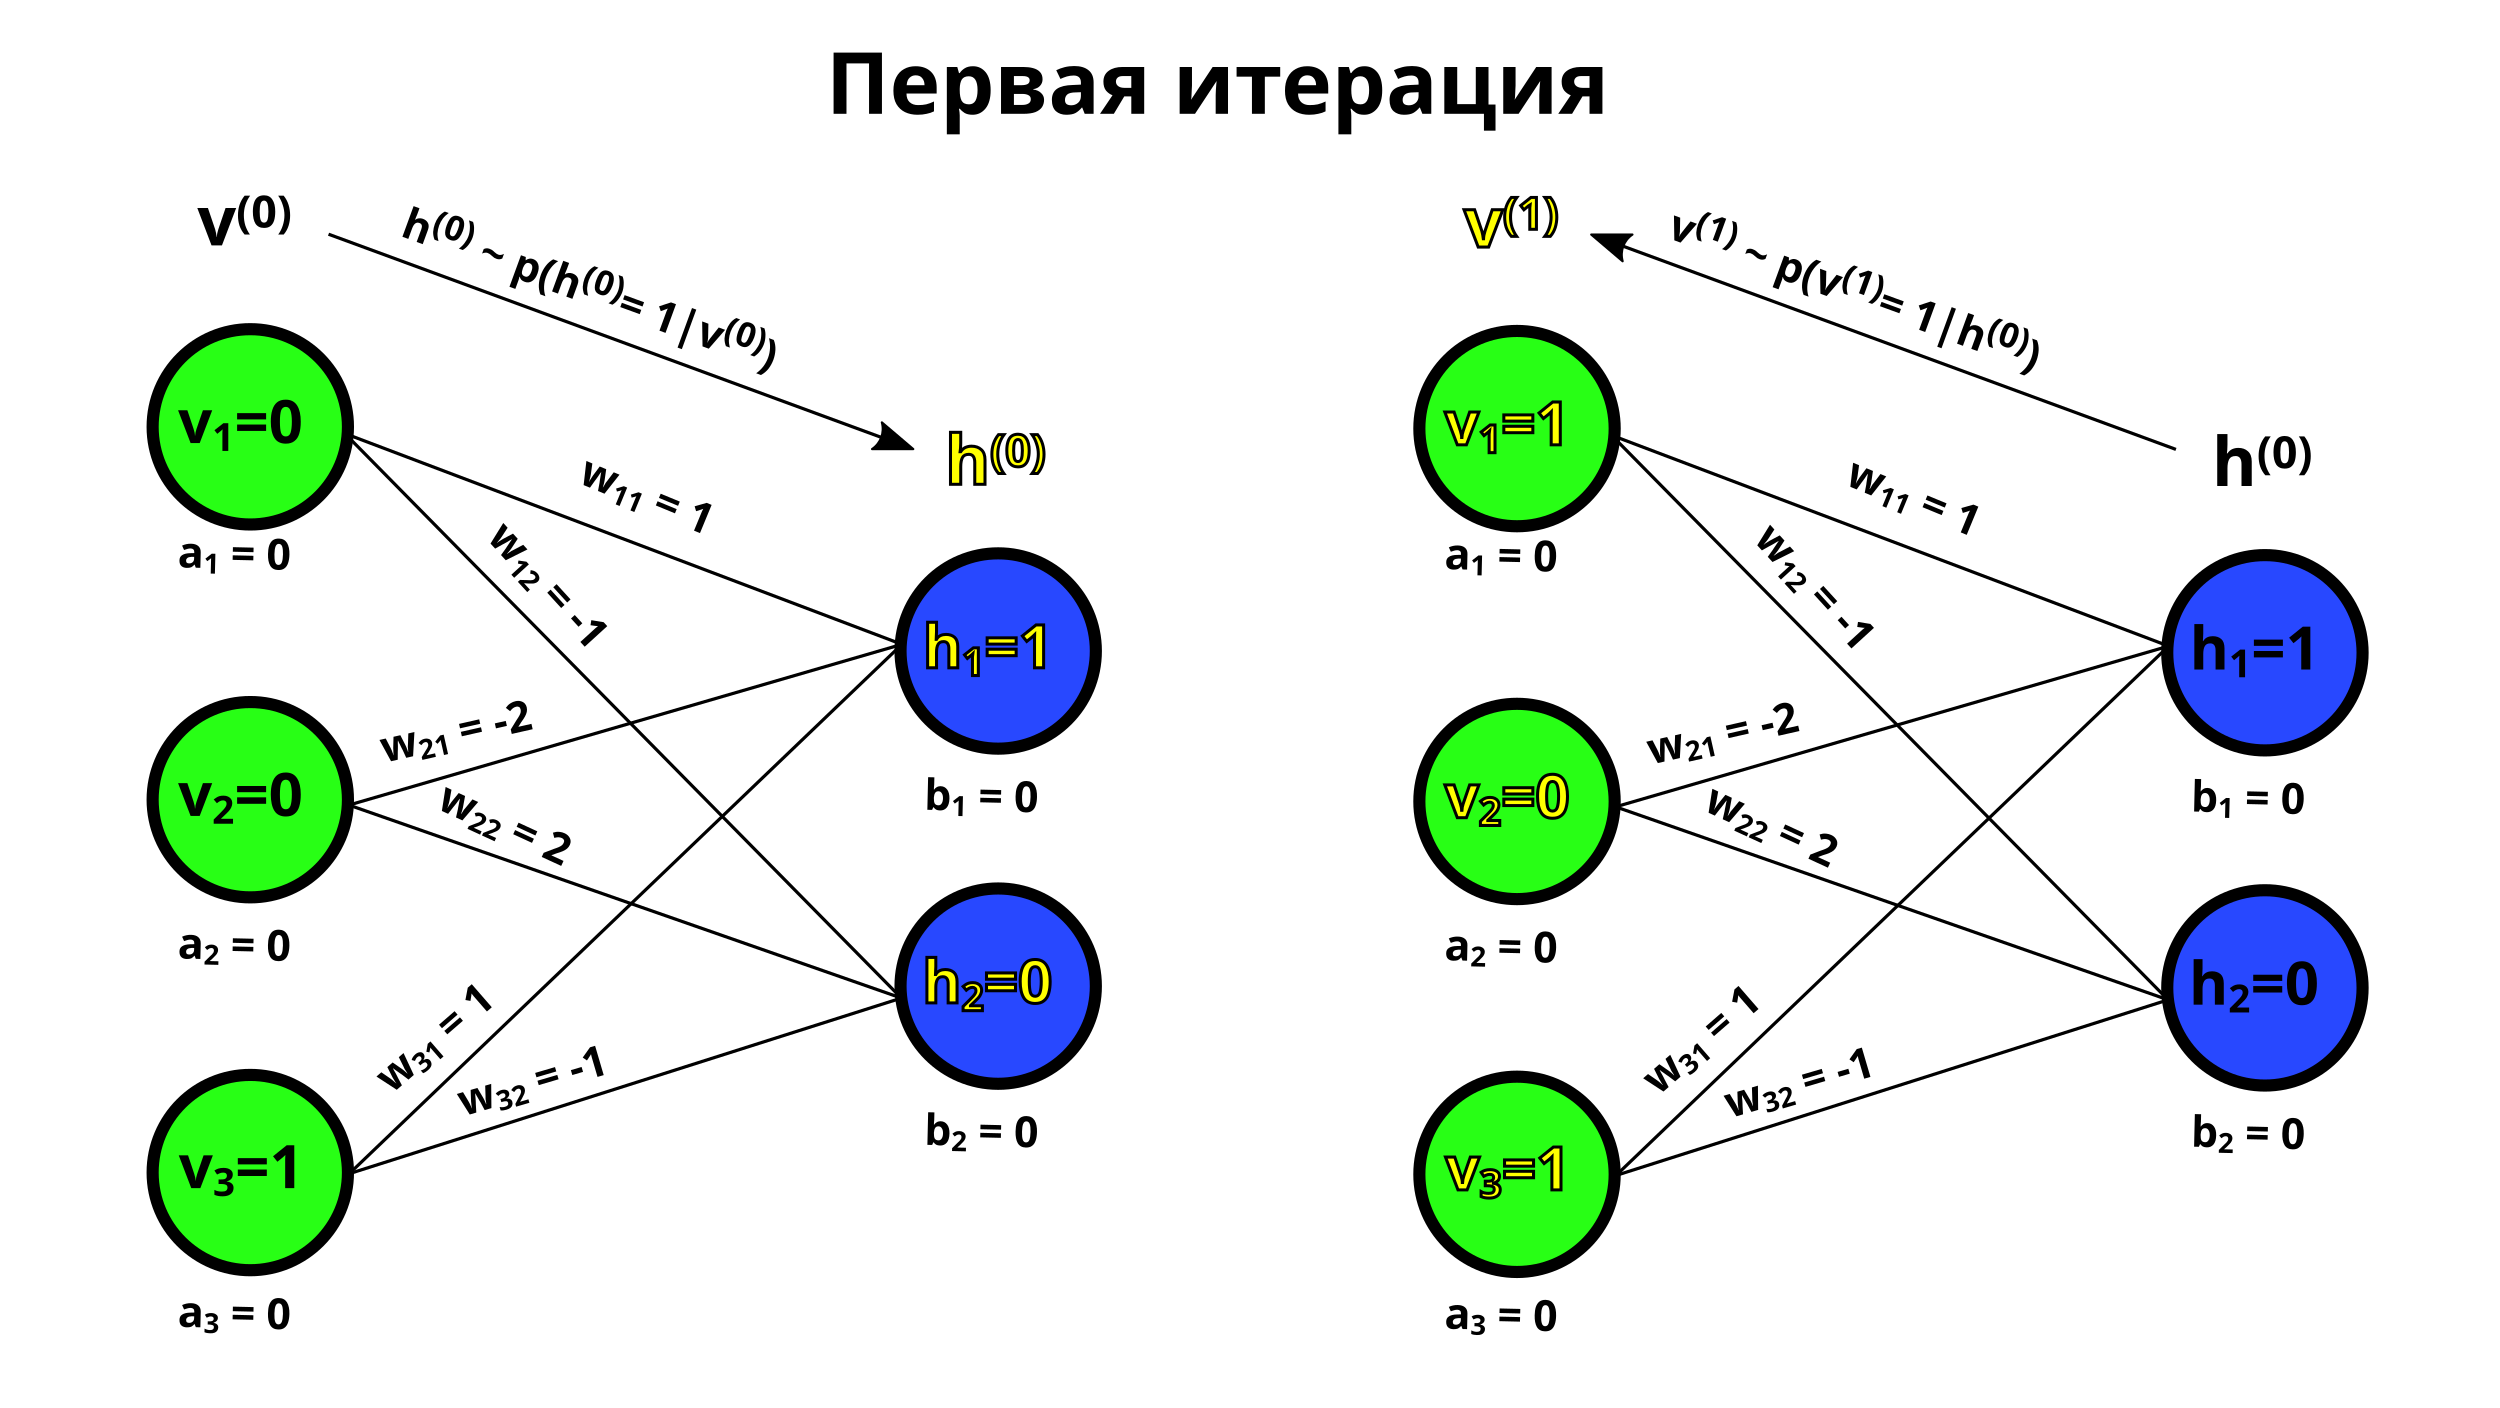
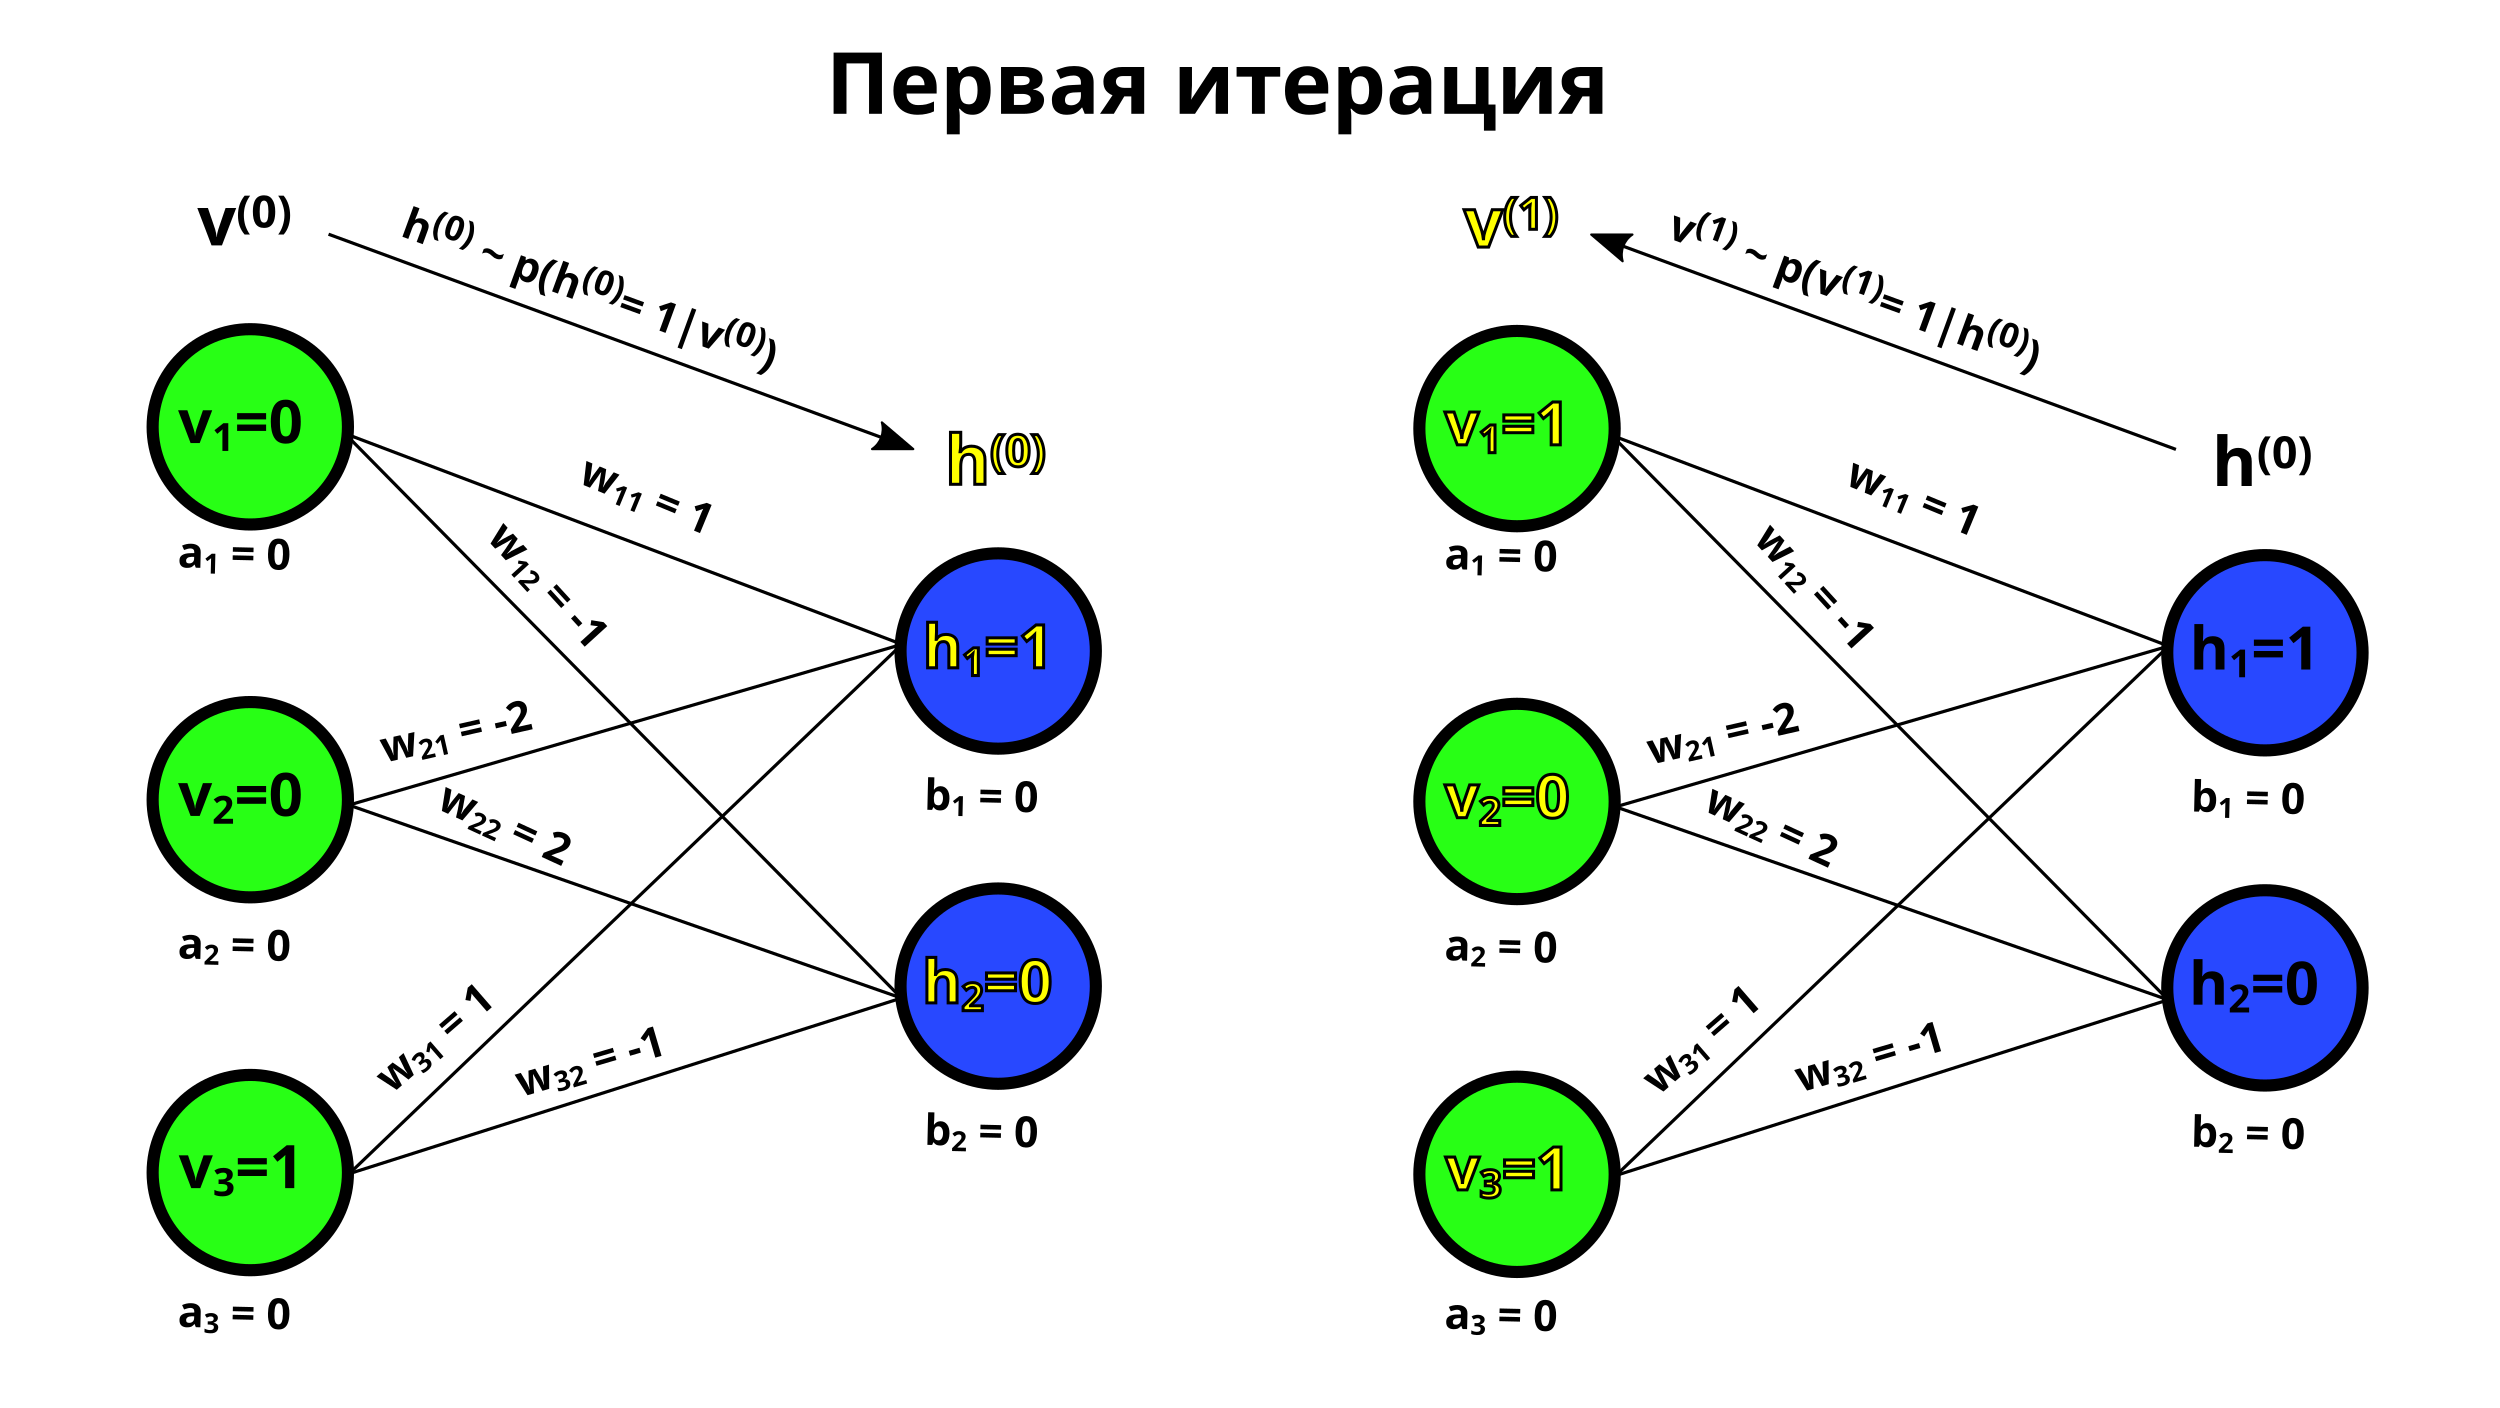
<svg xmlns="http://www.w3.org/2000/svg" xmlns:xlink="http://www.w3.org/1999/xlink" width="206mm" height="116mm" viewBox="0 0 206 116" version="1.1" id="svg5">
  <defs id="defs2">
    <linearGradient id="linearGradient31747">
      <stop style="stop-color:#000000;stop-opacity:1;" offset="0" id="stop31743" />
      <stop style="stop-color:#000000;stop-opacity:0;" offset="1" id="stop31745" />
    </linearGradient>
    <rect x="167.155" y="469.207" width="113.392" height="91.886" id="rect4287" />
    <marker style="overflow:visible" id="Arrow2Mend" refX="0" refY="0" orient="auto">
      <path transform="scale(-0.6)" d="M 8.719,4.034 -2.207,0.016 8.719,-4.002 c -1.745,2.372 -1.735,5.617 -6e-7,8.035 z" style="fill:context-stroke;fill-rule:evenodd;stroke:context-stroke;stroke-width:0.625;stroke-linejoin:round" id="path6584" />
    </marker>
    <marker style="overflow:visible" id="Arrow2Mstart" refX="0" refY="0" orient="auto">
      <path transform="scale(0.6)" d="M 8.719,4.034 -2.207,0.016 8.719,-4.002 c -1.745,2.372 -1.735,5.617 -6e-7,8.035 z" style="fill:context-stroke;fill-rule:evenodd;stroke:context-stroke;stroke-width:0.625;stroke-linejoin:round" id="path6581" />
    </marker>
    <marker style="overflow:visible" id="DotL" refX="0" refY="0" orient="auto">
      <path transform="matrix(0.8,0,0,0.8,5.92,0.8)" style="fill:context-stroke;fill-rule:evenodd;stroke:context-stroke;stroke-width:1pt" d="m -2.5,-1 c 0,2.76 -2.24,5 -5,5 -2.76,0 -5,-2.24 -5,-5 0,-2.76 2.24,-5 5,-5 2.76,0 5,2.24 5,5 z" id="path6618" />
    </marker>
    <marker style="overflow:visible" id="Arrow2Sstart" refX="0" refY="0" orient="auto">
      <path transform="matrix(0.3,0,0,0.3,-0.69,0)" d="M 8.719,4.034 -2.207,0.016 8.719,-4.002 c -1.745,2.372 -1.735,5.617 -6e-7,8.035 z" style="fill:context-stroke;fill-rule:evenodd;stroke:context-stroke;stroke-width:0.625;stroke-linejoin:round" id="path6587" />
    </marker>
    <marker style="overflow:visible" id="Arrow2Lend" refX="0" refY="0" orient="auto">
      <path transform="matrix(-1.1,0,0,-1.1,-1.1,0)" d="M 8.719,4.034 -2.207,0.016 8.719,-4.002 c -1.745,2.372 -1.735,5.617 -6e-7,8.035 z" style="fill:context-stroke;fill-rule:evenodd;stroke:context-stroke;stroke-width:0.625;stroke-linejoin:round" id="path6578" />
    </marker>
    <marker style="overflow:visible" id="Arrow2Lstart" refX="0" refY="0" orient="auto">
      <path transform="matrix(1.1,0,0,1.1,1.1,0)" d="M 8.719,4.034 -2.207,0.016 8.719,-4.002 c -1.745,2.372 -1.735,5.617 -6e-7,8.035 z" style="fill:context-stroke;fill-rule:evenodd;stroke:context-stroke;stroke-width:0.625;stroke-linejoin:round" id="path6575" />
    </marker>
    <linearGradient id="linearGradient5448">
      <stop style="stop-color:#000000;stop-opacity:1;" offset="0" id="stop5446" />
    </linearGradient>
    <linearGradient id="linearGradient4632">
      <stop style="stop-color:#28ff15;stop-opacity:1;" offset="0" id="stop4630" />
    </linearGradient>
    <marker style="overflow:visible" id="Arrow2Lstart-5" refX="0" refY="0" orient="auto">
      <path transform="matrix(1.1,0,0,1.1,1.1,0)" d="M 8.719,4.034 -2.207,0.016 8.719,-4.002 c -1.745,2.372 -1.735,5.617 -6e-7,8.035 z" style="fill:context-stroke;fill-rule:evenodd;stroke:context-stroke;stroke-width:0.625;stroke-linejoin:round" id="path6575-3" />
    </marker>
    <marker style="overflow:visible" id="Arrow2Lend-8" refX="0" refY="0" orient="auto">
      <path transform="matrix(-1.1,0,0,-1.1,-1.1,0)" d="M 8.719,4.034 -2.207,0.016 8.719,-4.002 c -1.745,2.372 -1.735,5.617 -6e-7,8.035 z" style="fill:context-stroke;fill-rule:evenodd;stroke:context-stroke;stroke-width:0.625;stroke-linejoin:round" id="path6578-9" />
    </marker>
    <marker style="overflow:visible" id="Arrow2Lstart-5-6" refX="0" refY="0" orient="auto">
      <path transform="matrix(1.1,0,0,1.1,1.1,0)" d="M 8.719,4.034 -2.207,0.016 8.719,-4.002 c -1.745,2.372 -1.735,5.617 -6e-7,8.035 z" style="fill:context-stroke;fill-rule:evenodd;stroke:context-stroke;stroke-width:0.625;stroke-linejoin:round" id="path6575-3-3" />
    </marker>
    <marker style="overflow:visible" id="Arrow2Lend-8-9" refX="0" refY="0" orient="auto">
      <path transform="matrix(-1.1,0,0,-1.1,-1.1,0)" d="M 8.719,4.034 -2.207,0.016 8.719,-4.002 c -1.745,2.372 -1.735,5.617 -6e-7,8.035 z" style="fill:context-stroke;fill-rule:evenodd;stroke:context-stroke;stroke-width:0.625;stroke-linejoin:round" id="path6578-9-3" />
    </marker>
    <marker style="overflow:visible" id="Arrow2Lstart-5-6-5" refX="0" refY="0" orient="auto">
      <path transform="matrix(1.1,0,0,1.1,1.1,0)" d="M 8.719,4.034 -2.207,0.016 8.719,-4.002 c -1.745,2.372 -1.735,5.617 -6e-7,8.035 z" style="fill:context-stroke;fill-rule:evenodd;stroke:context-stroke;stroke-width:0.625;stroke-linejoin:round" id="path6575-3-3-1" />
    </marker>
    <marker style="overflow:visible" id="Arrow2Lend-8-9-0" refX="0" refY="0" orient="auto">
      <path transform="matrix(-1.1,0,0,-1.1,-1.1,0)" d="M 8.719,4.034 -2.207,0.016 8.719,-4.002 c -1.745,2.372 -1.735,5.617 -6e-7,8.035 z" style="fill:context-stroke;fill-rule:evenodd;stroke:context-stroke;stroke-width:0.625;stroke-linejoin:round" id="path6578-9-3-3" />
    </marker>
    <marker style="overflow:visible" id="Arrow2Lstart-5-6-5-2" refX="0" refY="0" orient="auto">
      <path transform="matrix(1.1,0,0,1.1,1.1,0)" d="M 8.719,4.034 -2.207,0.016 8.719,-4.002 c -1.745,2.372 -1.735,5.617 -6e-7,8.035 z" style="fill:context-stroke;fill-rule:evenodd;stroke:context-stroke;stroke-width:0.625;stroke-linejoin:round" id="path6575-3-3-1-9" />
    </marker>
    <marker style="overflow:visible" id="Arrow2Lend-8-9-0-7" refX="0" refY="0" orient="auto">
      <path transform="matrix(-1.1,0,0,-1.1,-1.1,0)" d="M 8.719,4.034 -2.207,0.016 8.719,-4.002 c -1.745,2.372 -1.735,5.617 -6e-7,8.035 z" style="fill:context-stroke;fill-rule:evenodd;stroke:context-stroke;stroke-width:0.625;stroke-linejoin:round" id="path6578-9-3-3-4" />
    </marker>
    <marker style="overflow:visible" id="Arrow2Lstart-5-6-5-2-7" refX="0" refY="0" orient="auto">
      <path transform="matrix(1.1,0,0,1.1,1.1,0)" d="M 8.719,4.034 -2.207,0.016 8.719,-4.002 c -1.745,2.372 -1.735,5.617 -6e-7,8.035 z" style="fill:context-stroke;fill-rule:evenodd;stroke:context-stroke;stroke-width:0.625;stroke-linejoin:round" id="path6575-3-3-1-9-1" />
    </marker>
    <marker style="overflow:visible" id="Arrow2Lend-8-9-0-7-3" refX="0" refY="0" orient="auto">
      <path transform="matrix(-1.1,0,0,-1.1,-1.1,0)" d="M 8.719,4.034 -2.207,0.016 8.719,-4.002 c -1.745,2.372 -1.735,5.617 -6e-7,8.035 z" style="fill:context-stroke;fill-rule:evenodd;stroke:context-stroke;stroke-width:0.625;stroke-linejoin:round" id="path6578-9-3-3-4-1" />
    </marker>
    <marker style="overflow:visible" id="Arrow2Lstart-5-6-5-2-7-4" refX="0" refY="0" orient="auto">
      <path transform="matrix(1.1,0,0,1.1,1.1,0)" d="M 8.719,4.034 -2.207,0.016 8.719,-4.002 c -1.745,2.372 -1.735,5.617 -6e-7,8.035 z" style="fill:context-stroke;fill-rule:evenodd;stroke:context-stroke;stroke-width:0.625;stroke-linejoin:round" id="path6575-3-3-1-9-1-4" />
    </marker>
    <marker style="overflow:visible" id="Arrow2Lend-8-9-0-7-3-0" refX="0" refY="0" orient="auto">
      <path transform="matrix(-1.1,0,0,-1.1,-1.1,0)" d="M 8.719,4.034 -2.207,0.016 8.719,-4.002 c -1.745,2.372 -1.735,5.617 -6e-7,8.035 z" style="fill:context-stroke;fill-rule:evenodd;stroke:context-stroke;stroke-width:0.625;stroke-linejoin:round" id="path6578-9-3-3-4-1-7" />
    </marker>
    <marker style="overflow:visible" id="Arrow2Lstart-5-6-5-2-7-4-9" refX="0" refY="0" orient="auto">
      <path transform="matrix(1.1,0,0,1.1,1.1,0)" d="M 8.719,4.034 -2.207,0.016 8.719,-4.002 c -1.745,2.372 -1.735,5.617 -6e-7,8.035 z" style="fill:context-stroke;fill-rule:evenodd;stroke:context-stroke;stroke-width:0.625;stroke-linejoin:round" id="path6575-3-3-1-9-1-4-6" />
    </marker>
    <marker style="overflow:visible" id="Arrow2Lend-8-9-0-7-3-0-5" refX="0" refY="0" orient="auto">
      <path transform="matrix(-1.1,0,0,-1.1,-1.1,0)" d="M 8.719,4.034 -2.207,0.016 8.719,-4.002 c -1.745,2.372 -1.735,5.617 -6e-7,8.035 z" style="fill:context-stroke;fill-rule:evenodd;stroke:context-stroke;stroke-width:0.625;stroke-linejoin:round" id="path6578-9-3-3-4-1-7-7" />
    </marker>
    <marker style="overflow:visible" id="Arrow2Lstart-5-6-5-2-7-4-9-2" refX="0" refY="0" orient="auto">
      <path transform="matrix(1.1,0,0,1.1,1.1,0)" d="M 8.719,4.034 -2.207,0.016 8.719,-4.002 c -1.745,2.372 -1.735,5.617 -6e-7,8.035 z" style="fill:context-stroke;fill-rule:evenodd;stroke:context-stroke;stroke-width:0.625;stroke-linejoin:round" id="path6575-3-3-1-9-1-4-6-8" />
    </marker>
    <marker style="overflow:visible" id="Arrow2Lend-8-9-0-7-3-0-5-3" refX="0" refY="0" orient="auto">
      <path transform="matrix(-1.1,0,0,-1.1,-1.1,0)" d="M 8.719,4.034 -2.207,0.016 8.719,-4.002 c -1.745,2.372 -1.735,5.617 -6e-7,8.035 z" style="fill:context-stroke;fill-rule:evenodd;stroke:context-stroke;stroke-width:0.625;stroke-linejoin:round" id="path6578-9-3-3-4-1-7-7-5" />
    </marker>
    <marker style="overflow:visible" id="Arrow2Lstart-5-6-5-2-7-4-9-2-1" refX="0" refY="0" orient="auto">
      <path transform="matrix(1.1,0,0,1.1,1.1,0)" d="M 8.719,4.034 -2.207,0.016 8.719,-4.002 c -1.745,2.372 -1.735,5.617 -6e-7,8.035 z" style="fill:context-stroke;fill-rule:evenodd;stroke:context-stroke;stroke-width:0.625;stroke-linejoin:round" id="path6575-3-3-1-9-1-4-6-8-2" />
    </marker>
    <marker style="overflow:visible" id="Arrow2Lend-8-9-0-7-3-0-5-3-6" refX="0" refY="0" orient="auto">
      <path transform="matrix(-1.1,0,0,-1.1,-1.1,0)" d="M 8.719,4.034 -2.207,0.016 8.719,-4.002 c -1.745,2.372 -1.735,5.617 -6e-7,8.035 z" style="fill:context-stroke;fill-rule:evenodd;stroke:context-stroke;stroke-width:0.625;stroke-linejoin:round" id="path6578-9-3-3-4-1-7-7-5-7" />
    </marker>
    <marker style="overflow:visible" id="Arrow2Lstart-5-6-5-2-7-4-9-2-3" refX="0" refY="0" orient="auto">
      <path transform="matrix(1.1,0,0,1.1,1.1,0)" d="M 8.719,4.034 -2.207,0.016 8.719,-4.002 c -1.745,2.372 -1.735,5.617 -6e-7,8.035 z" style="fill:context-stroke;fill-rule:evenodd;stroke:context-stroke;stroke-width:0.625;stroke-linejoin:round" id="path6575-3-3-1-9-1-4-6-8-3" />
    </marker>
    <marker style="overflow:visible" id="Arrow2Lend-8-9-0-7-3-0-5-3-0" refX="0" refY="0" orient="auto">
      <path transform="matrix(-1.1,0,0,-1.1,-1.1,0)" d="M 8.719,4.034 -2.207,0.016 8.719,-4.002 c -1.745,2.372 -1.735,5.617 -6e-7,8.035 z" style="fill:context-stroke;fill-rule:evenodd;stroke:context-stroke;stroke-width:0.625;stroke-linejoin:round" id="path6578-9-3-3-4-1-7-7-5-5" />
    </marker>
    <marker style="overflow:visible" id="Arrow2Lend-2" refX="0" refY="0" orient="auto">
      <path transform="matrix(-1.1,0,0,-1.1,-1.1,0)" d="M 8.719,4.034 -2.207,0.016 8.719,-4.002 c -1.745,2.372 -1.735,5.617 -6e-7,8.035 z" style="fill:context-stroke;fill-rule:evenodd;stroke:context-stroke;stroke-width:0.625;stroke-linejoin:round" id="path6578-7" />
    </marker>
    <linearGradient xlink:href="#linearGradient31747" id="linearGradient31749" x1="28.263" y1="86.113" x2="40.05" y2="86.113" gradientUnits="userSpaceOnUse" />
  </defs>
  <g id="layer1">
    <rect style="fill:#ffffff;fill-rule:evenodd;stroke-width:0.233" id="rect55" width="206.108" height="116.118" x="0" y="-9.1168715e-08" />
    <text xml:space="preserve" style="font-style:normal;font-weight:normal;font-size:3.528px;line-height:1.25;font-family:sans-serif;fill:#000000;fill-opacity:1;stroke:none;stroke-width:0.265" x="78.319" y="92.527" id="text98388-7-5" transform="rotate(1.339719)">
      <tspan id="tspan98386-3-5" style="font-style:normal;font-variant:normal;font-weight:bold;font-stretch:normal;font-size:3.528px;font-family:sans-serif;-inkscape-font-specification:'sans-serif Bold';stroke-width:0.265" x="78.319" y="92.527">b<tspan style="font-size:65%;baseline-shift:sub" id="tspan111680-4-63">2</tspan> = 0</tspan>
    </text>
    <text xml:space="preserve" style="font-style:normal;font-weight:normal;font-size:3.528px;line-height:1.25;font-family:sans-serif;fill:#000000;fill-opacity:1;stroke:none;stroke-width:0.265" x="77.673" y="64.92" id="text98388-7-4" transform="rotate(1.339719)">
      <tspan id="tspan98386-3-7" style="font-style:normal;font-variant:normal;font-weight:bold;font-stretch:normal;font-size:3.528px;font-family:sans-serif;-inkscape-font-specification:'sans-serif Bold';stroke-width:0.265" x="77.673" y="64.92">b<tspan style="font-size:65%;baseline-shift:sub" id="tspan111680-4-85">1</tspan> = 0</tspan>
    </text>
    <text xml:space="preserve" style="font-style:normal;font-weight:normal;font-size:3.528px;line-height:1.25;font-family:sans-serif;fill:#000000;fill-opacity:1;stroke:none;stroke-width:0.265" x="17.187" y="108.957" id="text98388-7-1" transform="rotate(1.339719)">
      <tspan id="tspan98386-3-9" style="font-style:normal;font-variant:normal;font-weight:bold;font-stretch:normal;font-size:3.528px;font-family:sans-serif;-inkscape-font-specification:'sans-serif Bold';stroke-width:0.265" x="17.187" y="108.957">a<tspan style="font-size:65%;baseline-shift:sub" id="tspan111680-4-6">3</tspan> = 0</tspan>
    </text>
    <text xml:space="preserve" style="font-style:normal;font-weight:normal;font-size:3.528px;line-height:1.25;font-family:sans-serif;fill:#000000;fill-opacity:1;stroke:none;stroke-width:0.265" x="16.477" y="78.607" id="text98388-7-9" transform="rotate(1.339719)">
      <tspan id="tspan98386-3-6" style="font-style:normal;font-variant:normal;font-weight:bold;font-stretch:normal;font-size:3.528px;font-family:sans-serif;-inkscape-font-specification:'sans-serif Bold';stroke-width:0.265" x="16.477" y="78.607">a<tspan style="font-size:65%;baseline-shift:sub" id="tspan111680-4-8">2</tspan> = 0</tspan>
    </text>
    <text xml:space="preserve" style="font-style:normal;font-weight:normal;font-size:3.528px;line-height:1.25;font-family:sans-serif;fill:#000000;fill-opacity:1;stroke:none;stroke-width:0.265" x="-34.782" y="89.231" id="text98388-5-3-0" transform="rotate(-40.97701)">
      <tspan id="tspan98386-6-9-5" style="font-style:normal;font-variant:normal;font-weight:bold;font-stretch:normal;font-size:3.528px;font-family:sans-serif;-inkscape-font-specification:'sans-serif Bold';stroke-width:0.265" x="-34.782" y="89.231">w<tspan style="font-size:65%;baseline-shift:sub" id="tspan111680-9-7-2">31</tspan> = 1</tspan>
    </text>
-     <text xml:space="preserve" style="font-style:normal;font-weight:normal;font-size:3.528px;line-height:1.25;font-family:sans-serif;fill:#000000;fill-opacity:1;stroke:none;stroke-width:0.265" x="10.651" y="99.026" id="text98388-5-3-0-6" transform="rotate(-16.38522)">
-       <tspan id="tspan98386-6-9-5-4" style="font-style:normal;font-variant:normal;font-weight:bold;font-stretch:normal;font-size:3.528px;font-family:sans-serif;-inkscape-font-specification:'sans-serif Bold';stroke-width:0.265" x="10.651" y="99.026">w<tspan style="font-size:65%;baseline-shift:sub" id="tspan111680-9-7-2-2">32</tspan> = -1</tspan>
+     <text xml:space="preserve" style="font-style:normal;font-weight:normal;font-size:3.528px;line-height:1.25;font-family:sans-serif;fill:#000000;fill-opacity:1;stroke:none;stroke-width:0.265" x="15.668" y="98.847" id="text98388-5-3-0-6" transform="rotate(-16.38522)">
+       <tspan id="tspan98386-6-9-5-4" style="font-style:normal;font-variant:normal;font-weight:bold;font-stretch:normal;font-size:3.528px;font-family:sans-serif;-inkscape-font-specification:'sans-serif Bold';stroke-width:0.265" x="15.668" y="98.847">w<tspan style="font-size:65%;baseline-shift:sub" id="tspan111680-9-7-2-2">32</tspan> = -1</tspan>
    </text>
    <text xml:space="preserve" style="font-style:normal;font-weight:normal;font-size:10.583px;line-height:1.25;font-family:sans-serif;fill:#000000;fill-opacity:1;stroke:none;stroke-width:0.265" x="27.067" y="102.231" id="text94125">
      <tspan id="tspan94123" style="stroke-width:0.265" x="27.067" y="102.231" />
    </text>
    <path style="fill:none;stroke:#000000;stroke-width:0.265px;stroke-linecap:butt;stroke-linejoin:miter;stroke-opacity:1" d="M 28.779,96.711 74.271,82.241" id="path7116-7-4-8-8-9" />
    <path style="fill:none;stroke:#000000;stroke-width:0.265px;stroke-linecap:butt;stroke-linejoin:miter;stroke-opacity:1" d="M 28.748,66.337 74.271,82.241" id="path7116-7-4-8-8" />
    <path style="fill:none;stroke:#000000;stroke-width:0.265px;stroke-linecap:butt;stroke-linejoin:miter;stroke-opacity:1" d="m 28.414,35.72 45.858,46.521" id="path7116-7-4-8" />
    <path style="fill:none;stroke:#000000;stroke-width:0.265px;stroke-linecap:butt;stroke-linejoin:miter;stroke-opacity:1" d="M 28.414,35.72 C 74.317,53.094 74.317,53.094 74.317,53.094" id="path7110" />
    <path style="fill:none;stroke:#000000;stroke-width:0.265px;stroke-linecap:butt;stroke-linejoin:miter;stroke-opacity:1" d="M 28.748,66.337 74.317,53.094" id="path7116" />
    <path style="fill:none;stroke:#000000;stroke-width:0.265px;stroke-linecap:butt;stroke-linejoin:miter;stroke-opacity:1" d="M 28.779,96.711 74.317,53.094" id="path7116-7" />
    <text xml:space="preserve" style="font-style:normal;font-variant:normal;font-weight:bold;font-stretch:normal;font-size:7.761px;line-height:1.15;font-family:Tahoma;-inkscape-font-specification:'Tahoma Bold';white-space:pre;inline-size:11.66;fill:#000000;fill-opacity:1;stroke:none;stroke-width:0.265" x="30.287" y="26.017" id="text37787" />
    <g id="g15175" transform="translate(-13.53325,10.5065)">
      <circle style="fill:#28ff15;fill-opacity:1;stroke:#000000;stroke-width:1;stroke-miterlimit:4;stroke-dasharray:none;stroke-opacity:1" id="path221" cx="34.157" cy="24.665" r="8.047" />
      <circle style="fill:#28ff15;fill-opacity:1;stroke:#000000;stroke-width:1;stroke-miterlimit:4;stroke-dasharray:none;stroke-opacity:1" id="path221-9" cx="34.157" cy="55.389" r="8.047" />
      <circle style="fill:#28ff15;fill-opacity:1;stroke:#000000;stroke-width:1;stroke-miterlimit:4;stroke-dasharray:none;stroke-opacity:1" id="path221-1" cx="34.157" cy="86.113" r="8.047" />
      <text xml:space="preserve" style="font-style:normal;font-variant:normal;font-weight:bold;font-stretch:normal;font-size:4.939px;line-height:1.15;font-family:Tahoma;-inkscape-font-specification:'Tahoma Bold';baseline-shift:baseline;fill:#000000;fill-opacity:1;stroke:none;stroke-width:0.265" x="28.207" y="56.727" id="text37787-2">
        <tspan style="font-style:normal;font-variant:normal;font-weight:bold;font-stretch:normal;font-size:4.939px;font-family:Tahoma;-inkscape-font-specification:'Tahoma Bold';baseline-shift:baseline;stroke-width:0.265" x="28.207" y="56.727" id="tspan38821-3">v<tspan style="font-size:65%;baseline-shift:sub" id="tspan97625">2</tspan>=0</tspan>
      </text>
      <text xml:space="preserve" style="font-style:normal;font-variant:normal;font-weight:bold;font-stretch:normal;font-size:4.939px;line-height:1.15;font-family:Tahoma;-inkscape-font-specification:'Tahoma Bold';baseline-shift:baseline;fill:#000000;fill-opacity:1;stroke:none;stroke-width:0.265" x="28.207" y="26.003" id="text37787-2-2">
        <tspan style="font-style:normal;font-variant:normal;font-weight:bold;font-stretch:normal;font-size:4.939px;font-family:Tahoma;-inkscape-font-specification:'Tahoma Bold';baseline-shift:baseline;stroke-width:0.265" x="28.207" y="26.003" id="tspan38821-3-5">v<tspan style="font-size:65%;baseline-shift:sub" id="tspan128585">1</tspan>=0</tspan>
      </text>
      <text xml:space="preserve" style="font-style:normal;font-variant:normal;font-weight:bold;font-stretch:normal;font-size:4.939px;line-height:1.15;font-family:Tahoma;-inkscape-font-specification:'Tahoma Bold';fill:#000000;fill-opacity:1;stroke:none;stroke-width:0.265" x="28.263" y="87.395" id="text37787-27">
        <tspan style="font-style:normal;font-variant:normal;font-weight:bold;font-stretch:normal;font-size:4.939px;font-family:Tahoma;-inkscape-font-specification:'Tahoma Bold';stroke-width:0.265" x="28.263" y="87.395" id="tspan38821-4">v<tspan style="font-size:65%;baseline-shift:sub" id="tspan118909">3</tspan>=1</tspan>
      </text>
    </g>
    <g id="g15185" transform="translate(-13.53325,10.5065)">
      <ellipse style="fill:#2848ff;fill-opacity:1;stroke:#000000;stroke-width:1;stroke-miterlimit:4;stroke-dasharray:none;stroke-opacity:1" id="path221-92-0" cx="95.784" cy="43.136" rx="8.047" ry="8.047" />
      <text xml:space="preserve" style="font-style:normal;font-variant:normal;font-weight:bold;font-stretch:normal;font-size:4.939px;line-height:1.15;font-family:Tahoma;-inkscape-font-specification:'Tahoma Bold';baseline-shift:baseline;fill:#000000;fill-opacity:1;stroke:none;stroke-width:0.25;stroke-miterlimit:4;stroke-dasharray:none" x="89.577" y="44.518" id="text37787-2-2-0">
        <tspan style="font-style:normal;font-variant:normal;font-weight:bold;font-stretch:normal;font-size:4.939px;font-family:Tahoma;-inkscape-font-specification:'Tahoma Bold';baseline-shift:baseline;fill:#ffff00;fill-opacity:1;stroke:#000000;stroke-width:0.25;stroke-miterlimit:4;stroke-dasharray:none;stroke-opacity:1" x="89.577" y="44.518" id="tspan38821-3-5-0">h<tspan style="font-size:65%;baseline-shift:sub;fill:#ffff00;fill-opacity:1;stroke:#000000;stroke-width:0.25;stroke-miterlimit:4;stroke-dasharray:none;stroke-opacity:1" id="tspan128585-1">1</tspan>=1</tspan>
      </text>
      <circle style="fill:#2848ff;fill-opacity:1;stroke:#000000;stroke-width:1;stroke-miterlimit:4;stroke-dasharray:none;stroke-opacity:1" id="path221-92-0-1" cx="95.784" cy="70.751" r="8.047" />
      <text xml:space="preserve" style="font-style:normal;font-variant:normal;font-weight:bold;font-stretch:normal;font-size:4.939px;line-height:1.15;font-family:Tahoma;-inkscape-font-specification:'Tahoma Bold';baseline-shift:baseline;fill:#000000;fill-opacity:1;stroke:none;stroke-width:0.25;stroke-miterlimit:4;stroke-dasharray:none" x="89.52" y="72.133" id="text37787-2-2-4">
        <tspan style="font-style:normal;font-variant:normal;font-weight:bold;font-stretch:normal;font-size:4.939px;font-family:Tahoma;-inkscape-font-specification:'Tahoma Bold';baseline-shift:baseline;fill:#ffff00;fill-opacity:1;stroke:#000000;stroke-width:0.25;stroke-miterlimit:4;stroke-dasharray:none;stroke-opacity:1" x="89.52" y="72.133" id="tspan38821-3-5-5">h<tspan style="font-size:65%;baseline-shift:sub;fill:#ffff00;fill-opacity:1;stroke:#000000;stroke-width:0.25;stroke-miterlimit:4;stroke-dasharray:none;stroke-opacity:1" id="tspan128585-6">2</tspan>=0</tspan>
      </text>
    </g>
    <text xml:space="preserve" transform="scale(0.2645833)" id="text4285" style="font-style:normal;font-weight:normal;font-size:40px;line-height:1.25;font-family:sans-serif;white-space:pre;shape-inside:url(#rect4287);fill:#000000;fill-opacity:1;stroke:none" />
    <text xml:space="preserve" style="font-style:normal;font-weight:normal;font-size:7.761px;line-height:1.25;font-family:sans-serif;fill:#000000;fill-opacity:1;stroke:none;stroke-width:0.265" x="16.553" y="22.76" id="text11992">
      <tspan id="tspan11990" style="font-style:normal;font-variant:normal;font-weight:bold;font-stretch:normal;font-size:7.761px;font-family:Tahoma;-inkscape-font-specification:'Tahoma Bold';stroke-width:0.265" x="16.553" y="22.76" />
    </text>
    <text xml:space="preserve" style="font-style:normal;font-weight:normal;font-size:5.644px;line-height:1.25;font-family:sans-serif;fill:#000000;fill-opacity:1;stroke:none;stroke-width:0.265" x="16.256" y="20.217" id="text2411">
      <tspan id="tspan2409" style="font-style:normal;font-variant:normal;font-weight:bold;font-stretch:normal;font-size:5.644px;font-family:Tahoma;-inkscape-font-specification:'Tahoma Bold';stroke-width:0.265" x="16.256" y="20.217">v<tspan style="font-size:65%;baseline-shift:super" id="tspan11869">(0)</tspan>
      </tspan>
    </text>
    <text xml:space="preserve" style="font-style:normal;font-weight:normal;font-size:5.644px;line-height:1.25;font-family:sans-serif;fill:#000000;fill-opacity:1;stroke:none;stroke-width:0.25;stroke-miterlimit:4;stroke-dasharray:none" x="77.883" y="39.903" id="text2411-7">
      <tspan id="tspan2409-1" style="font-style:normal;font-variant:normal;font-weight:bold;font-stretch:normal;font-size:5.644px;font-family:Tahoma;-inkscape-font-specification:'Tahoma Bold';fill:#ffff00;fill-opacity:1;stroke:#000000;stroke-width:0.25;stroke-miterlimit:4;stroke-dasharray:none;stroke-opacity:1" x="77.883" y="39.903">h<tspan style="font-size:65%;baseline-shift:super;fill:#ffff00;fill-opacity:1;stroke:#000000;stroke-width:0.25;stroke-miterlimit:4;stroke-dasharray:none;stroke-opacity:1" id="tspan11869-6">(0)</tspan>
      </tspan>
    </text>
    <path style="fill:none;stroke:#000000;stroke-width:0.265;stroke-linecap:butt;stroke-linejoin:miter;stroke-miterlimit:1.8;stroke-dasharray:none;stroke-opacity:1;marker-end:url(#Arrow2Lend)" d="M 27.072,19.3 C 74.92,36.887 74.92,36.887 74.92,36.887" id="path19886" />
    <text xml:space="preserve" style="font-style:normal;font-weight:normal;font-size:3.528px;line-height:1.25;font-family:sans-serif;fill:#000000;fill-opacity:1;stroke:none;stroke-width:0.265" x="37.559" y="6.943" id="text23952" transform="rotate(20.06968)">
      <tspan id="tspan23950" style="font-style:normal;font-variant:normal;font-weight:bold;font-stretch:normal;font-size:3.528px;font-family:sans-serif;-inkscape-font-specification:'sans-serif Bold';stroke-width:0.265" x="37.559" y="6.943">h<tspan style="font-size:2.822px;baseline-shift:super" id="tspan66308">(0)</tspan> ~ p(h<tspan style="font-size:2.822px;baseline-shift:super" id="tspan40006">(0)</tspan>= 1|v<tspan style="font-size:2.822px;baseline-shift:super" id="tspan43926">(0)</tspan>)</tspan>
    </text>
    <text xml:space="preserve" style="font-style:normal;font-weight:normal;font-size:3.528px;line-height:1.25;font-family:sans-serif;fill:#000000;fill-opacity:1;stroke:none;stroke-width:0.265" x="59.125" y="18.603" id="text98388" transform="rotate(22.4268)">
      <tspan id="tspan98386" style="font-style:normal;font-variant:normal;font-weight:bold;font-stretch:normal;font-size:3.528px;font-family:sans-serif;-inkscape-font-specification:'sans-serif Bold';stroke-width:0.265" x="59.125" y="18.603">w<tspan style="font-size:65%;baseline-shift:sub" id="tspan111680">11</tspan> = 1</tspan>
    </text>
    <text xml:space="preserve" style="font-style:normal;font-weight:normal;font-size:3.528px;line-height:1.25;font-family:sans-serif;fill:#000000;fill-opacity:1;stroke:none;stroke-width:0.265" x="15.724" y="46.388" id="text98388-7" transform="rotate(1.339719)">
      <tspan id="tspan98386-3" style="font-style:normal;font-variant:normal;font-weight:bold;font-stretch:normal;font-size:3.528px;font-family:sans-serif;-inkscape-font-specification:'sans-serif Bold';stroke-width:0.265" x="15.724" y="46.388">a<tspan style="font-size:65%;baseline-shift:sub" id="tspan111680-4">1</tspan> = 0</tspan>
    </text>
    <text xml:space="preserve" style="font-style:normal;font-weight:normal;font-size:3.528px;line-height:1.25;font-family:sans-serif;fill:#000000;fill-opacity:1;stroke:none;stroke-width:0.265" x="17.017" y="68.292" id="text98388-5" transform="rotate(-12.74391)">
      <tspan id="tspan98386-6" style="font-style:normal;font-variant:normal;font-weight:bold;font-stretch:normal;font-size:3.528px;font-family:sans-serif;-inkscape-font-specification:'sans-serif Bold';stroke-width:0.265" x="17.017" y="68.292">w<tspan style="font-size:65%;baseline-shift:sub" id="tspan111680-9">21</tspan> = -2</tspan>
    </text>
    <text xml:space="preserve" style="font-style:normal;font-weight:normal;font-size:3.528px;line-height:1.25;font-family:sans-serif;fill:#000000;fill-opacity:1;stroke:none;stroke-width:0.265" x="60.445" y="45.467" id="text98388-5-3" transform="rotate(24.72497)">
      <tspan id="tspan98386-6-9" style="font-style:normal;font-variant:normal;font-weight:bold;font-stretch:normal;font-size:3.528px;font-family:sans-serif;-inkscape-font-specification:'sans-serif Bold';stroke-width:0.265" x="60.445" y="45.467">w<tspan style="font-size:65%;baseline-shift:sub" id="tspan111680-9-7">22</tspan> = 2</tspan>
    </text>
    <text xml:space="preserve" style="font-style:normal;font-weight:normal;font-size:3.528px;line-height:1.25;font-family:sans-serif;fill:#000000;fill-opacity:1;stroke:none;stroke-width:0.265" x="59.754" y="0.361" id="text98388-1" transform="rotate(47.59576)">
      <tspan id="tspan98386-5" style="font-style:normal;font-variant:normal;font-weight:bold;font-stretch:normal;font-size:3.528px;font-family:sans-serif;-inkscape-font-specification:'sans-serif Bold';stroke-width:0.265" x="59.754" y="0.361">w<tspan style="font-size:65%;baseline-shift:sub" id="tspan111680-2">12</tspan> = -1</tspan>
    </text>
    <text xml:space="preserve" style="font-style:normal;font-weight:normal;font-size:3.528px;line-height:1.25;font-family:sans-serif;fill:#000000;fill-opacity:1;stroke:none;stroke-width:0.265" x="182.672" y="90.232" id="text98388-7-5-2" transform="rotate(1.339719)">
      <tspan id="tspan98386-3-5-3" style="font-style:normal;font-variant:normal;font-weight:bold;font-stretch:normal;font-size:3.528px;font-family:sans-serif;-inkscape-font-specification:'sans-serif Bold';stroke-width:0.265" x="182.672" y="90.232">b<tspan style="font-size:65%;baseline-shift:sub" id="tspan111680-4-63-8">2</tspan> = 0</tspan>
    </text>
    <text xml:space="preserve" style="font-style:normal;font-weight:normal;font-size:3.528px;line-height:1.25;font-family:sans-serif;fill:#000000;fill-opacity:1;stroke:none;stroke-width:0.265" x="182.026" y="62.625" id="text98388-7-4-9" transform="rotate(1.339719)">
      <tspan id="tspan98386-3-7-5" style="font-style:normal;font-variant:normal;font-weight:bold;font-stretch:normal;font-size:3.528px;font-family:sans-serif;-inkscape-font-specification:'sans-serif Bold';stroke-width:0.265" x="182.026" y="62.625">b<tspan style="font-size:65%;baseline-shift:sub" id="tspan111680-4-85-9">1</tspan> = 0</tspan>
    </text>
    <text xml:space="preserve" style="font-style:normal;font-weight:normal;font-size:3.528px;line-height:1.25;font-family:sans-serif;fill:#000000;fill-opacity:1;stroke:none;stroke-width:0.265" x="121.54" y="106.662" id="text98388-7-1-1" transform="rotate(1.339719)">
      <tspan id="tspan98386-3-9-3" style="font-style:normal;font-variant:normal;font-weight:bold;font-stretch:normal;font-size:3.528px;font-family:sans-serif;-inkscape-font-specification:'sans-serif Bold';stroke-width:0.265" x="121.54" y="106.662">a<tspan style="font-size:65%;baseline-shift:sub" id="tspan111680-4-6-9">3</tspan> = 0</tspan>
    </text>
    <text xml:space="preserve" style="font-style:normal;font-weight:normal;font-size:3.528px;line-height:1.25;font-family:sans-serif;fill:#000000;fill-opacity:1;stroke:none;stroke-width:0.265" x="120.83" y="76.312" id="text98388-7-9-0" transform="rotate(1.339719)">
      <tspan id="tspan98386-3-6-0" style="font-style:normal;font-variant:normal;font-weight:bold;font-stretch:normal;font-size:3.528px;font-family:sans-serif;-inkscape-font-specification:'sans-serif Bold';stroke-width:0.265" x="120.83" y="76.312">a<tspan style="font-size:65%;baseline-shift:sub" id="tspan111680-4-8-8">2</tspan> = 0</tspan>
    </text>
    <text xml:space="preserve" style="font-style:normal;font-weight:normal;font-size:3.528px;line-height:1.25;font-family:sans-serif;fill:#000000;fill-opacity:1;stroke:none;stroke-width:0.265" x="43.925" y="157.787" id="text98388-5-3-0-3" transform="rotate(-40.97701)">
      <tspan id="tspan98386-6-9-5-0" style="font-style:normal;font-variant:normal;font-weight:bold;font-stretch:normal;font-size:3.528px;font-family:sans-serif;-inkscape-font-specification:'sans-serif Bold';stroke-width:0.265" x="43.925" y="157.787">w<tspan style="font-size:65%;baseline-shift:sub" id="tspan111680-9-7-2-3">31</tspan> = 1</tspan>
    </text>
-     <text xml:space="preserve" style="font-style:normal;font-weight:normal;font-size:3.528px;line-height:1.25;font-family:sans-serif;fill:#000000;fill-opacity:1;stroke:none;stroke-width:0.265" x="110.749" y="128.61" id="text98388-5-3-0-6-4" transform="rotate(-16.38522)">
-       <tspan id="tspan98386-6-9-5-4-8" style="font-style:normal;font-variant:normal;font-weight:bold;font-stretch:normal;font-size:3.528px;font-family:sans-serif;-inkscape-font-specification:'sans-serif Bold';stroke-width:0.265" x="110.749" y="128.61">w<tspan style="font-size:65%;baseline-shift:sub" id="tspan111680-9-7-2-2-9">32</tspan> = -1</tspan>
+     <text xml:space="preserve" style="font-style:normal;font-weight:normal;font-size:3.528px;line-height:1.25;font-family:sans-serif;fill:#000000;fill-opacity:1;stroke:none;stroke-width:0.265" x="116.93" y="128.222" id="text98388-5-3-0-6-4" transform="rotate(-16.38522)">
+       <tspan id="tspan98386-6-9-5-4-8" style="font-style:normal;font-variant:normal;font-weight:bold;font-stretch:normal;font-size:3.528px;font-family:sans-serif;-inkscape-font-specification:'sans-serif Bold';stroke-width:0.265" x="116.93" y="128.222">w<tspan style="font-size:65%;baseline-shift:sub" id="tspan111680-9-7-2-2-9">32</tspan> = -1</tspan>
    </text>
    <path style="fill:none;stroke:#000000;stroke-width:0.265px;stroke-linecap:butt;stroke-linejoin:miter;stroke-opacity:1" d="M 133.157,96.856 178.649,82.386" id="path7116-7-4-8-8-9-3" />
    <path style="fill:none;stroke:#000000;stroke-width:0.265px;stroke-linecap:butt;stroke-linejoin:miter;stroke-opacity:1" d="m 133.126,66.482 45.523,15.904" id="path7116-7-4-8-8-2" />
    <path style="fill:none;stroke:#000000;stroke-width:0.265px;stroke-linecap:butt;stroke-linejoin:miter;stroke-opacity:1" d="M 132.792,35.865 178.649,82.386" id="path7116-7-4-8-9" />
    <path style="fill:none;stroke:#000000;stroke-width:0.265px;stroke-linecap:butt;stroke-linejoin:miter;stroke-opacity:1" d="m 132.792,35.865 c 45.903,17.374 45.903,17.374 45.903,17.374" id="path7110-4" />
    <path style="fill:none;stroke:#000000;stroke-width:0.265px;stroke-linecap:butt;stroke-linejoin:miter;stroke-opacity:1" d="M 133.126,66.482 178.695,53.239" id="path7116-9" />
    <path style="fill:none;stroke:#000000;stroke-width:0.265px;stroke-linecap:butt;stroke-linejoin:miter;stroke-opacity:1" d="M 133.157,96.856 178.695,53.239" id="path7116-7-5" />
    <g id="g15175-9" transform="translate(90.84486,10.65169)">
      <circle style="fill:#28ff15;fill-opacity:1;stroke:#000000;stroke-width:1;stroke-miterlimit:4;stroke-dasharray:none;stroke-opacity:1" id="path221-12" cx="34.157" cy="24.665" r="8.047" />
      <circle style="fill:#28ff15;fill-opacity:1;stroke:#000000;stroke-width:1;stroke-miterlimit:4;stroke-dasharray:none;stroke-opacity:1" id="path221-9-3" cx="34.157" cy="55.389" r="8.047" />
      <circle style="fill:#28ff15;fill-opacity:1;stroke:#000000;stroke-width:1;stroke-miterlimit:4;stroke-dasharray:none;stroke-opacity:1" id="path221-1-6" cx="34.157" cy="86.113" r="8.047" />
      <text xml:space="preserve" style="font-style:normal;font-variant:normal;font-weight:bold;font-stretch:normal;font-size:4.939px;line-height:1.15;font-family:Tahoma;-inkscape-font-specification:'Tahoma Bold';baseline-shift:baseline;fill:#000000;fill-opacity:1;stroke:none;stroke-width:0.25;stroke-miterlimit:4;stroke-dasharray:none" x="28.207" y="56.727" id="text37787-2-7">
        <tspan style="font-style:normal;font-variant:normal;font-weight:bold;font-stretch:normal;font-size:4.939px;font-family:Tahoma;-inkscape-font-specification:'Tahoma Bold';baseline-shift:baseline;fill:#ffff00;fill-opacity:1;stroke:#000000;stroke-width:0.25;stroke-miterlimit:4;stroke-dasharray:none;stroke-opacity:1" x="28.207" y="56.727" id="tspan38821-3-0">v<tspan style="font-size:65%;baseline-shift:sub;fill:#ffff00;fill-opacity:1;stroke:#000000;stroke-width:0.25;stroke-miterlimit:4;stroke-dasharray:none;stroke-opacity:1" id="tspan97625-2">2</tspan>=0</tspan>
      </text>
      <text xml:space="preserve" style="font-style:normal;font-variant:normal;font-weight:bold;font-stretch:normal;font-size:4.939px;line-height:1.15;font-family:Tahoma;-inkscape-font-specification:'Tahoma Bold';baseline-shift:baseline;fill:#000000;fill-opacity:1;stroke:none;stroke-width:0.25;stroke-miterlimit:4;stroke-dasharray:none" x="28.207" y="26.003" id="text37787-2-2-1">
        <tspan style="font-style:normal;font-variant:normal;font-weight:bold;font-stretch:normal;font-size:4.939px;font-family:Tahoma;-inkscape-font-specification:'Tahoma Bold';baseline-shift:baseline;fill:#ffff00;fill-opacity:1;stroke:#000000;stroke-width:0.25;stroke-miterlimit:4;stroke-dasharray:none;stroke-opacity:1" x="28.207" y="26.003" id="tspan38821-3-5-8">v<tspan style="font-size:65%;baseline-shift:sub;fill:#ffff00;fill-opacity:1;stroke:#000000;stroke-width:0.25;stroke-miterlimit:4;stroke-dasharray:none;stroke-opacity:1" id="tspan128585-2">1</tspan>=1</tspan>
      </text>
      <text xml:space="preserve" style="font-style:normal;font-variant:normal;font-weight:bold;font-stretch:normal;font-size:4.939px;line-height:1.15;font-family:Tahoma;-inkscape-font-specification:'Tahoma Bold';fill:#000000;fill-opacity:1;stroke:url(#linearGradient31749);stroke-width:0.25;stroke-miterlimit:4;stroke-dasharray:none" x="28.263" y="87.395" id="text37787-27-1">
        <tspan style="font-style:normal;font-variant:normal;font-weight:bold;font-stretch:normal;font-size:4.939px;font-family:Tahoma;-inkscape-font-specification:'Tahoma Bold';fill:#ffff00;fill-opacity:1;stroke:#000000;stroke-width:0.25;stroke-miterlimit:4;stroke-dasharray:none;stroke-opacity:1" x="28.263" y="87.395" id="tspan38821-4-5">v<tspan style="font-size:65%;baseline-shift:sub;fill:#ffff00;fill-opacity:1;stroke:#000000;stroke-width:0.25;stroke-miterlimit:4;stroke-dasharray:none;stroke-opacity:1" id="tspan118909-0">3</tspan>=1</tspan>
      </text>
    </g>
    <g id="g15185-3" transform="translate(90.84486,10.65169)">
      <ellipse style="fill:#2848ff;fill-opacity:1;stroke:#000000;stroke-width:1;stroke-miterlimit:4;stroke-dasharray:none;stroke-opacity:1" id="path221-92-0-5" cx="95.784" cy="43.136" rx="8.047" ry="8.047" />
      <text xml:space="preserve" style="font-style:normal;font-variant:normal;font-weight:bold;font-stretch:normal;font-size:4.939px;line-height:1.15;font-family:Tahoma;-inkscape-font-specification:'Tahoma Bold';baseline-shift:baseline;fill:#000000;fill-opacity:1;stroke:none;stroke-width:0.265" x="89.577" y="44.518" id="text37787-2-2-0-8">
        <tspan style="font-style:normal;font-variant:normal;font-weight:bold;font-stretch:normal;font-size:4.939px;font-family:Tahoma;-inkscape-font-specification:'Tahoma Bold';baseline-shift:baseline;stroke-width:0.265" x="89.577" y="44.518" id="tspan38821-3-5-0-5">h<tspan style="font-size:65%;baseline-shift:sub" id="tspan128585-1-4">1</tspan>=1</tspan>
      </text>
      <circle style="fill:#2848ff;fill-opacity:1;stroke:#000000;stroke-width:1;stroke-miterlimit:4;stroke-dasharray:none;stroke-opacity:1" id="path221-92-0-1-1" cx="95.784" cy="70.751" r="8.047" />
      <text xml:space="preserve" style="font-style:normal;font-variant:normal;font-weight:bold;font-stretch:normal;font-size:4.939px;line-height:1.15;font-family:Tahoma;-inkscape-font-specification:'Tahoma Bold';baseline-shift:baseline;fill:#000000;fill-opacity:1;stroke:none;stroke-width:0.265" x="89.52" y="72.133" id="text37787-2-2-4-8">
        <tspan style="font-style:normal;font-variant:normal;font-weight:bold;font-stretch:normal;font-size:4.939px;font-family:Tahoma;-inkscape-font-specification:'Tahoma Bold';baseline-shift:baseline;stroke-width:0.265" x="89.52" y="72.133" id="tspan38821-3-5-5-7">h<tspan style="font-size:65%;baseline-shift:sub" id="tspan128585-6-0">2</tspan>=0</tspan>
      </text>
    </g>
    <text xml:space="preserve" style="font-style:normal;font-weight:normal;font-size:5.644px;line-height:1.25;font-family:sans-serif;fill:#000000;fill-opacity:1;stroke:none;stroke-width:0.25;stroke-miterlimit:4;stroke-dasharray:none" x="120.634" y="20.362" id="text2411-2">
      <tspan id="tspan2409-9" style="font-style:normal;font-variant:normal;font-weight:bold;font-stretch:normal;font-size:5.644px;font-family:Tahoma;-inkscape-font-specification:'Tahoma Bold';fill:#ffff00;fill-opacity:1;stroke:#000000;stroke-width:0.25;stroke-miterlimit:4;stroke-dasharray:none;stroke-opacity:1" x="120.634" y="20.362">v<tspan style="font-size:65%;baseline-shift:super;fill:#ffff00;fill-opacity:1;stroke:#000000;stroke-width:0.25;stroke-miterlimit:4;stroke-dasharray:none;stroke-opacity:1" id="tspan11869-3">(1)</tspan>
      </tspan>
    </text>
    <text xml:space="preserve" style="font-style:normal;font-weight:normal;font-size:5.644px;line-height:1.25;font-family:sans-serif;fill:#000000;fill-opacity:1;stroke:none;stroke-width:0.265" x="182.261" y="40.048" id="text2411-7-4">
      <tspan id="tspan2409-1-1" style="font-style:normal;font-variant:normal;font-weight:bold;font-stretch:normal;font-size:5.644px;font-family:Tahoma;-inkscape-font-specification:'Tahoma Bold';stroke-width:0.265" x="182.261" y="40.048">h<tspan style="font-size:65%;baseline-shift:super" id="tspan11869-6-5">(0)</tspan>
      </tspan>
    </text>
    <path style="fill:none;stroke:#000000;stroke-width:0.265;stroke-linecap:butt;stroke-linejoin:miter;stroke-miterlimit:1.8;stroke-dasharray:none;stroke-opacity:1;marker-start:url(#Arrow2Lstart)" d="m 131.45,19.445 c 47.847,17.587 47.847,17.587 47.847,17.587" id="path19886-1" />
    <text xml:space="preserve" style="font-style:normal;font-weight:normal;font-size:3.528px;line-height:1.25;font-family:sans-serif;fill:#000000;fill-opacity:1;stroke:none;stroke-width:0.265" x="135.649" y="-28.739" id="text23952-3" transform="rotate(20.06968)">
      <tspan id="tspan23950-0" style="font-style:normal;font-variant:normal;font-weight:bold;font-stretch:normal;font-size:3.528px;font-family:sans-serif;-inkscape-font-specification:'sans-serif Bold';stroke-width:0.265" x="135.649" y="-28.739">v<tspan style="font-size:2.822px;baseline-shift:super" id="tspan66308-2">(1)</tspan> ~ p(v<tspan style="font-size:2.822px;baseline-shift:super" id="tspan40006-4">(1)</tspan>= 1|h<tspan style="font-size:2.822px;baseline-shift:super" id="tspan43926-8">(0)</tspan>)</tspan>
    </text>
    <text xml:space="preserve" style="font-style:normal;font-weight:normal;font-size:3.528px;line-height:1.25;font-family:sans-serif;fill:#000000;fill-opacity:1;stroke:none;stroke-width:0.265" x="155.664" y="-21.083" id="text98388-58" transform="rotate(22.4268)">
      <tspan id="tspan98386-2" style="font-style:normal;font-variant:normal;font-weight:bold;font-stretch:normal;font-size:3.528px;font-family:sans-serif;-inkscape-font-specification:'sans-serif Bold';stroke-width:0.265" x="155.664" y="-21.083">w<tspan style="font-size:65%;baseline-shift:sub" id="tspan111680-3">11</tspan> = 1</tspan>
    </text>
    <text xml:space="preserve" style="font-style:normal;font-weight:normal;font-size:3.528px;line-height:1.25;font-family:sans-serif;fill:#000000;fill-opacity:1;stroke:none;stroke-width:0.265" x="120.077" y="44.092" id="text98388-7-92" transform="rotate(1.339719)">
      <tspan id="tspan98386-3-1" style="font-style:normal;font-variant:normal;font-weight:bold;font-stretch:normal;font-size:3.528px;font-family:sans-serif;-inkscape-font-specification:'sans-serif Bold';stroke-width:0.265" x="120.077" y="44.092">a<tspan style="font-size:65%;baseline-shift:sub" id="tspan111680-4-2">1</tspan> = 0</tspan>
    </text>
    <text xml:space="preserve" style="font-style:normal;font-weight:normal;font-size:3.528px;line-height:1.25;font-family:sans-serif;fill:#000000;fill-opacity:1;stroke:none;stroke-width:0.265" x="118.792" y="91.459" id="text98388-5-9" transform="rotate(-12.74391)">
      <tspan id="tspan98386-6-5" style="font-style:normal;font-variant:normal;font-weight:bold;font-stretch:normal;font-size:3.528px;font-family:sans-serif;-inkscape-font-specification:'sans-serif Bold';stroke-width:0.265" x="118.792" y="91.459">w<tspan style="font-size:65%;baseline-shift:sub" id="tspan111680-9-5">21</tspan> = -2</tspan>
    </text>
    <text xml:space="preserve" style="font-style:normal;font-weight:normal;font-size:3.528px;line-height:1.25;font-family:sans-serif;fill:#000000;fill-opacity:1;stroke:none;stroke-width:0.265" x="155.315" y="1.942" id="text98388-5-3-1" transform="rotate(24.72497)">
      <tspan id="tspan98386-6-9-7" style="font-style:normal;font-variant:normal;font-weight:bold;font-stretch:normal;font-size:3.528px;font-family:sans-serif;-inkscape-font-specification:'sans-serif Bold';stroke-width:0.265" x="155.315" y="1.942">w<tspan style="font-size:65%;baseline-shift:sub" id="tspan111680-9-7-1">22</tspan> = 2</tspan>
    </text>
    <text xml:space="preserve" style="font-style:normal;font-weight:normal;font-size:3.528px;line-height:1.25;font-family:sans-serif;fill:#000000;fill-opacity:1;stroke:none;stroke-width:0.265" x="130.249" y="-76.615" id="text98388-1-7" transform="rotate(47.59576)">
      <tspan id="tspan98386-5-1" style="font-style:normal;font-variant:normal;font-weight:bold;font-stretch:normal;font-size:3.528px;font-family:sans-serif;-inkscape-font-specification:'sans-serif Bold';stroke-width:0.265" x="130.249" y="-76.615">w<tspan style="font-size:65%;baseline-shift:sub" id="tspan111680-2-5">12</tspan> = -1</tspan>
    </text>
    <text xml:space="preserve" style="font-style:normal;font-weight:normal;font-size:7.056px;line-height:1.25;font-family:sans-serif;fill:#000000;fill-opacity:1;stroke:none;stroke-width:0.265" x="68.047" y="9.377" id="text160925">
      <tspan id="tspan160923" style="font-style:normal;font-variant:normal;font-weight:bold;font-stretch:normal;font-size:7.056px;font-family:sans-serif;-inkscape-font-specification:'sans-serif Bold';stroke-width:0.265" x="68.047" y="9.377">Первая итерация</tspan>
    </text>
  </g>
</svg>
